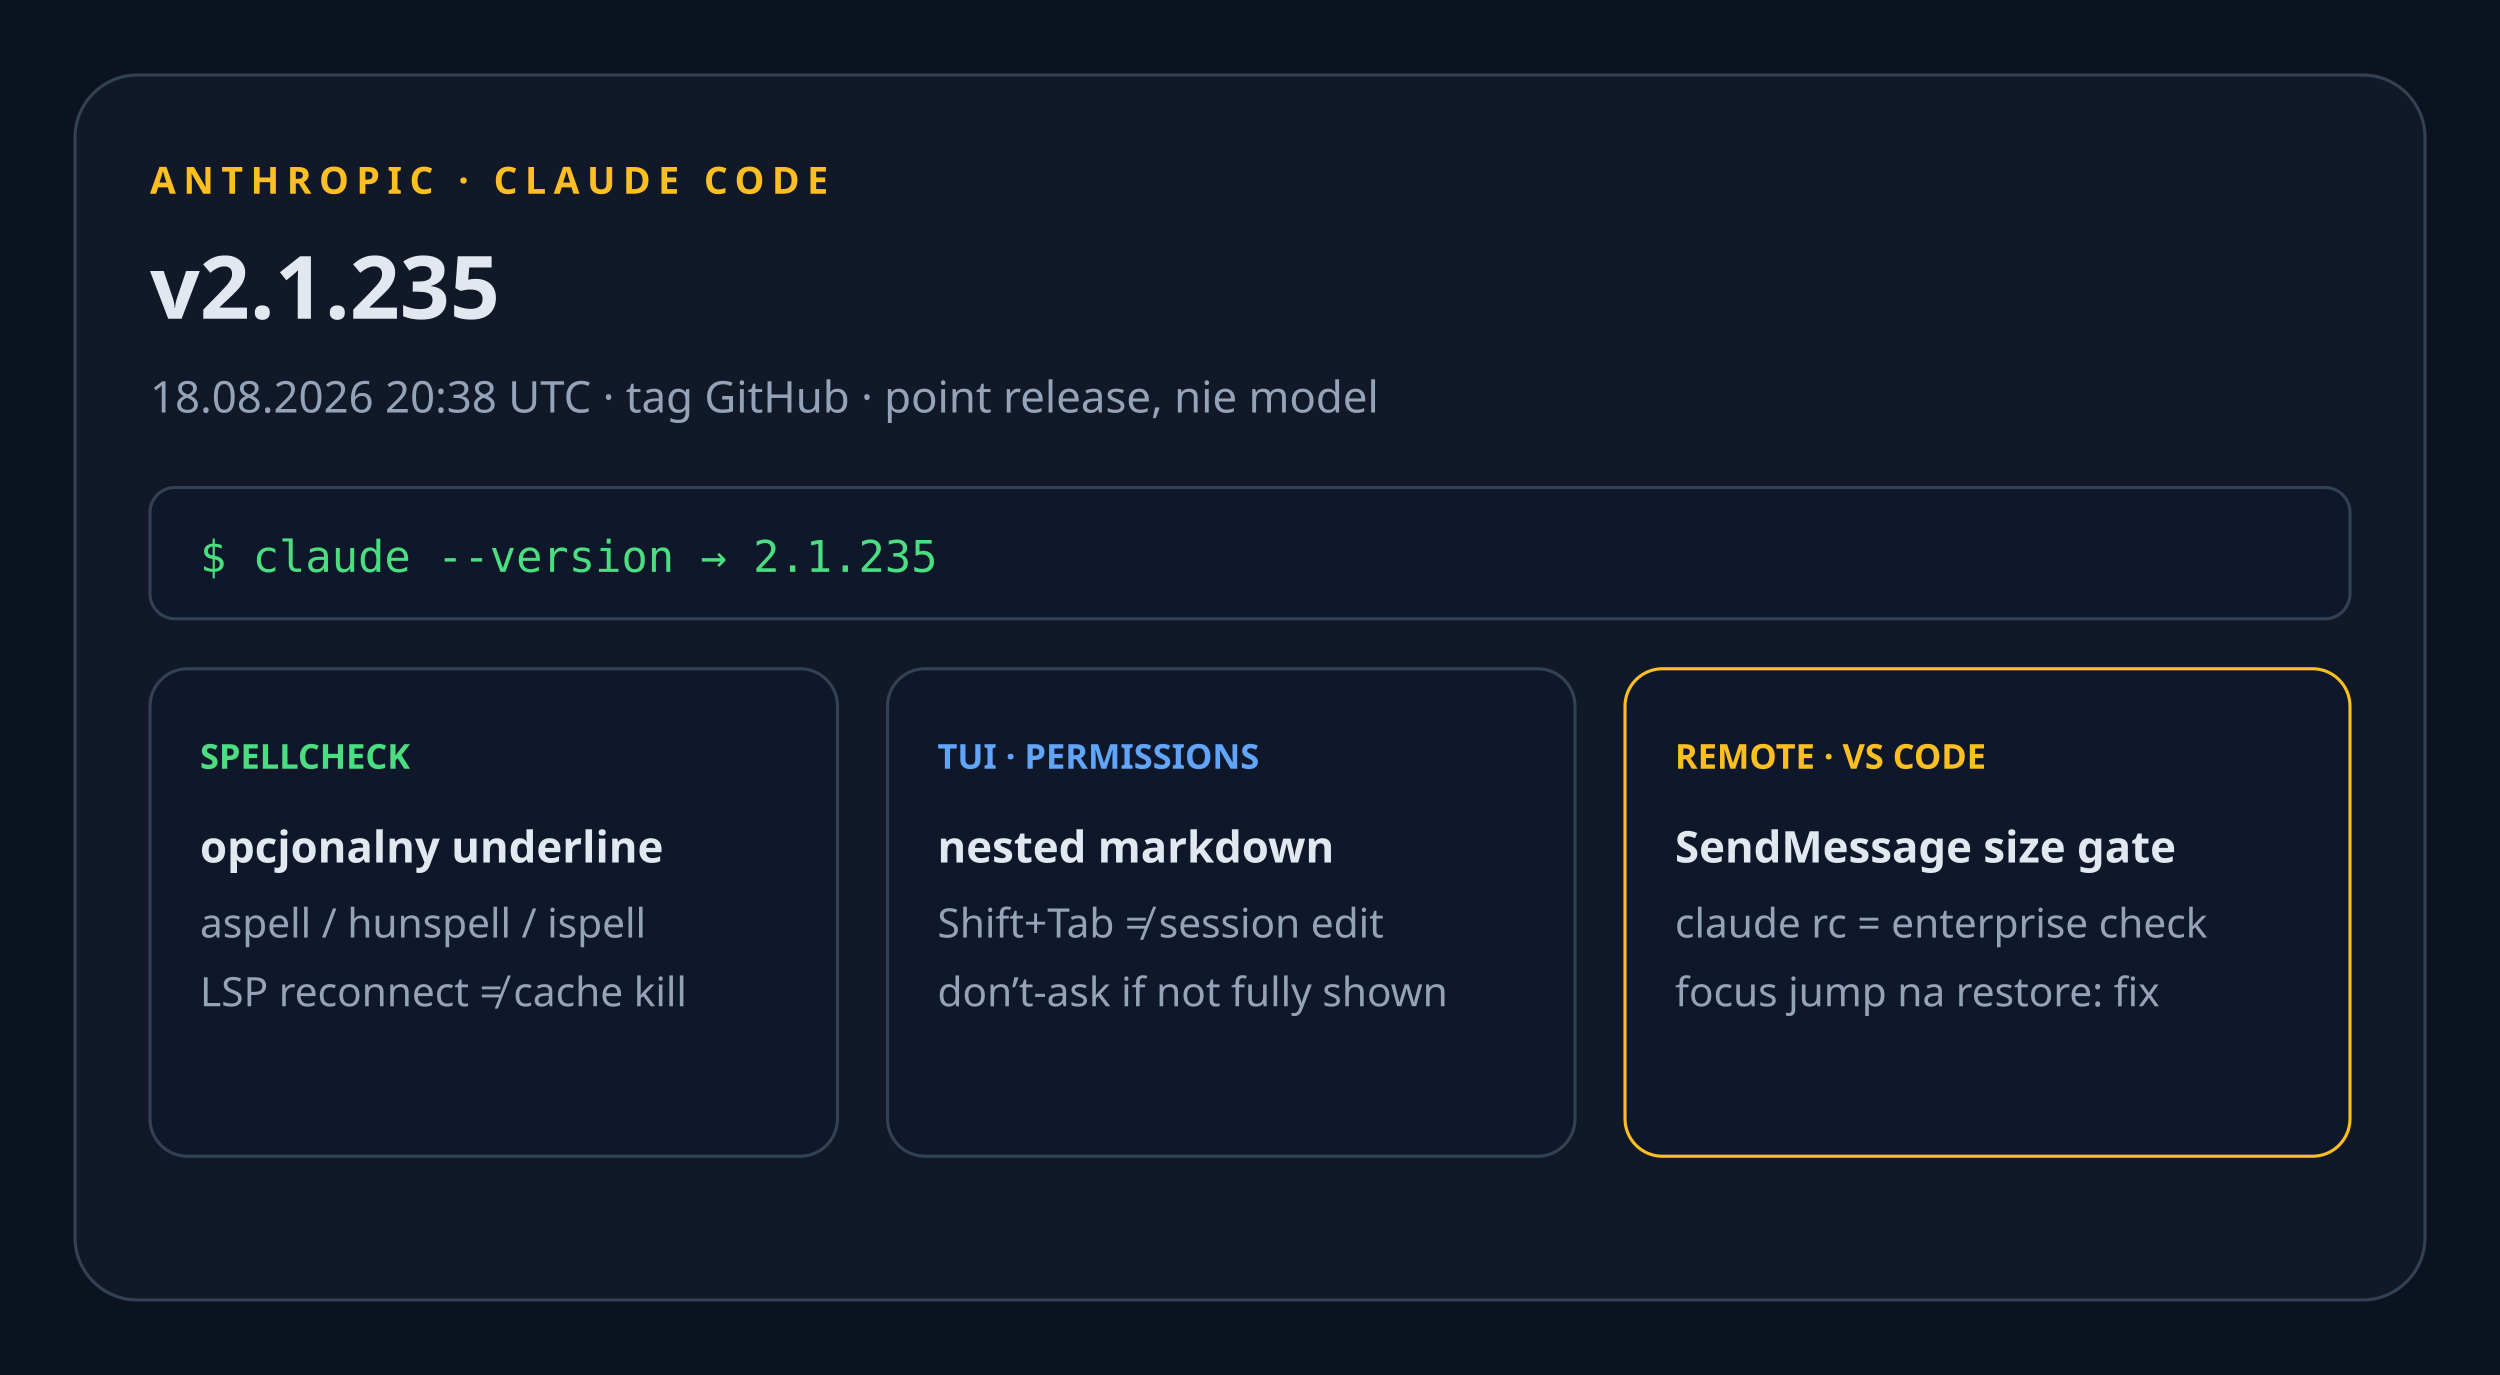
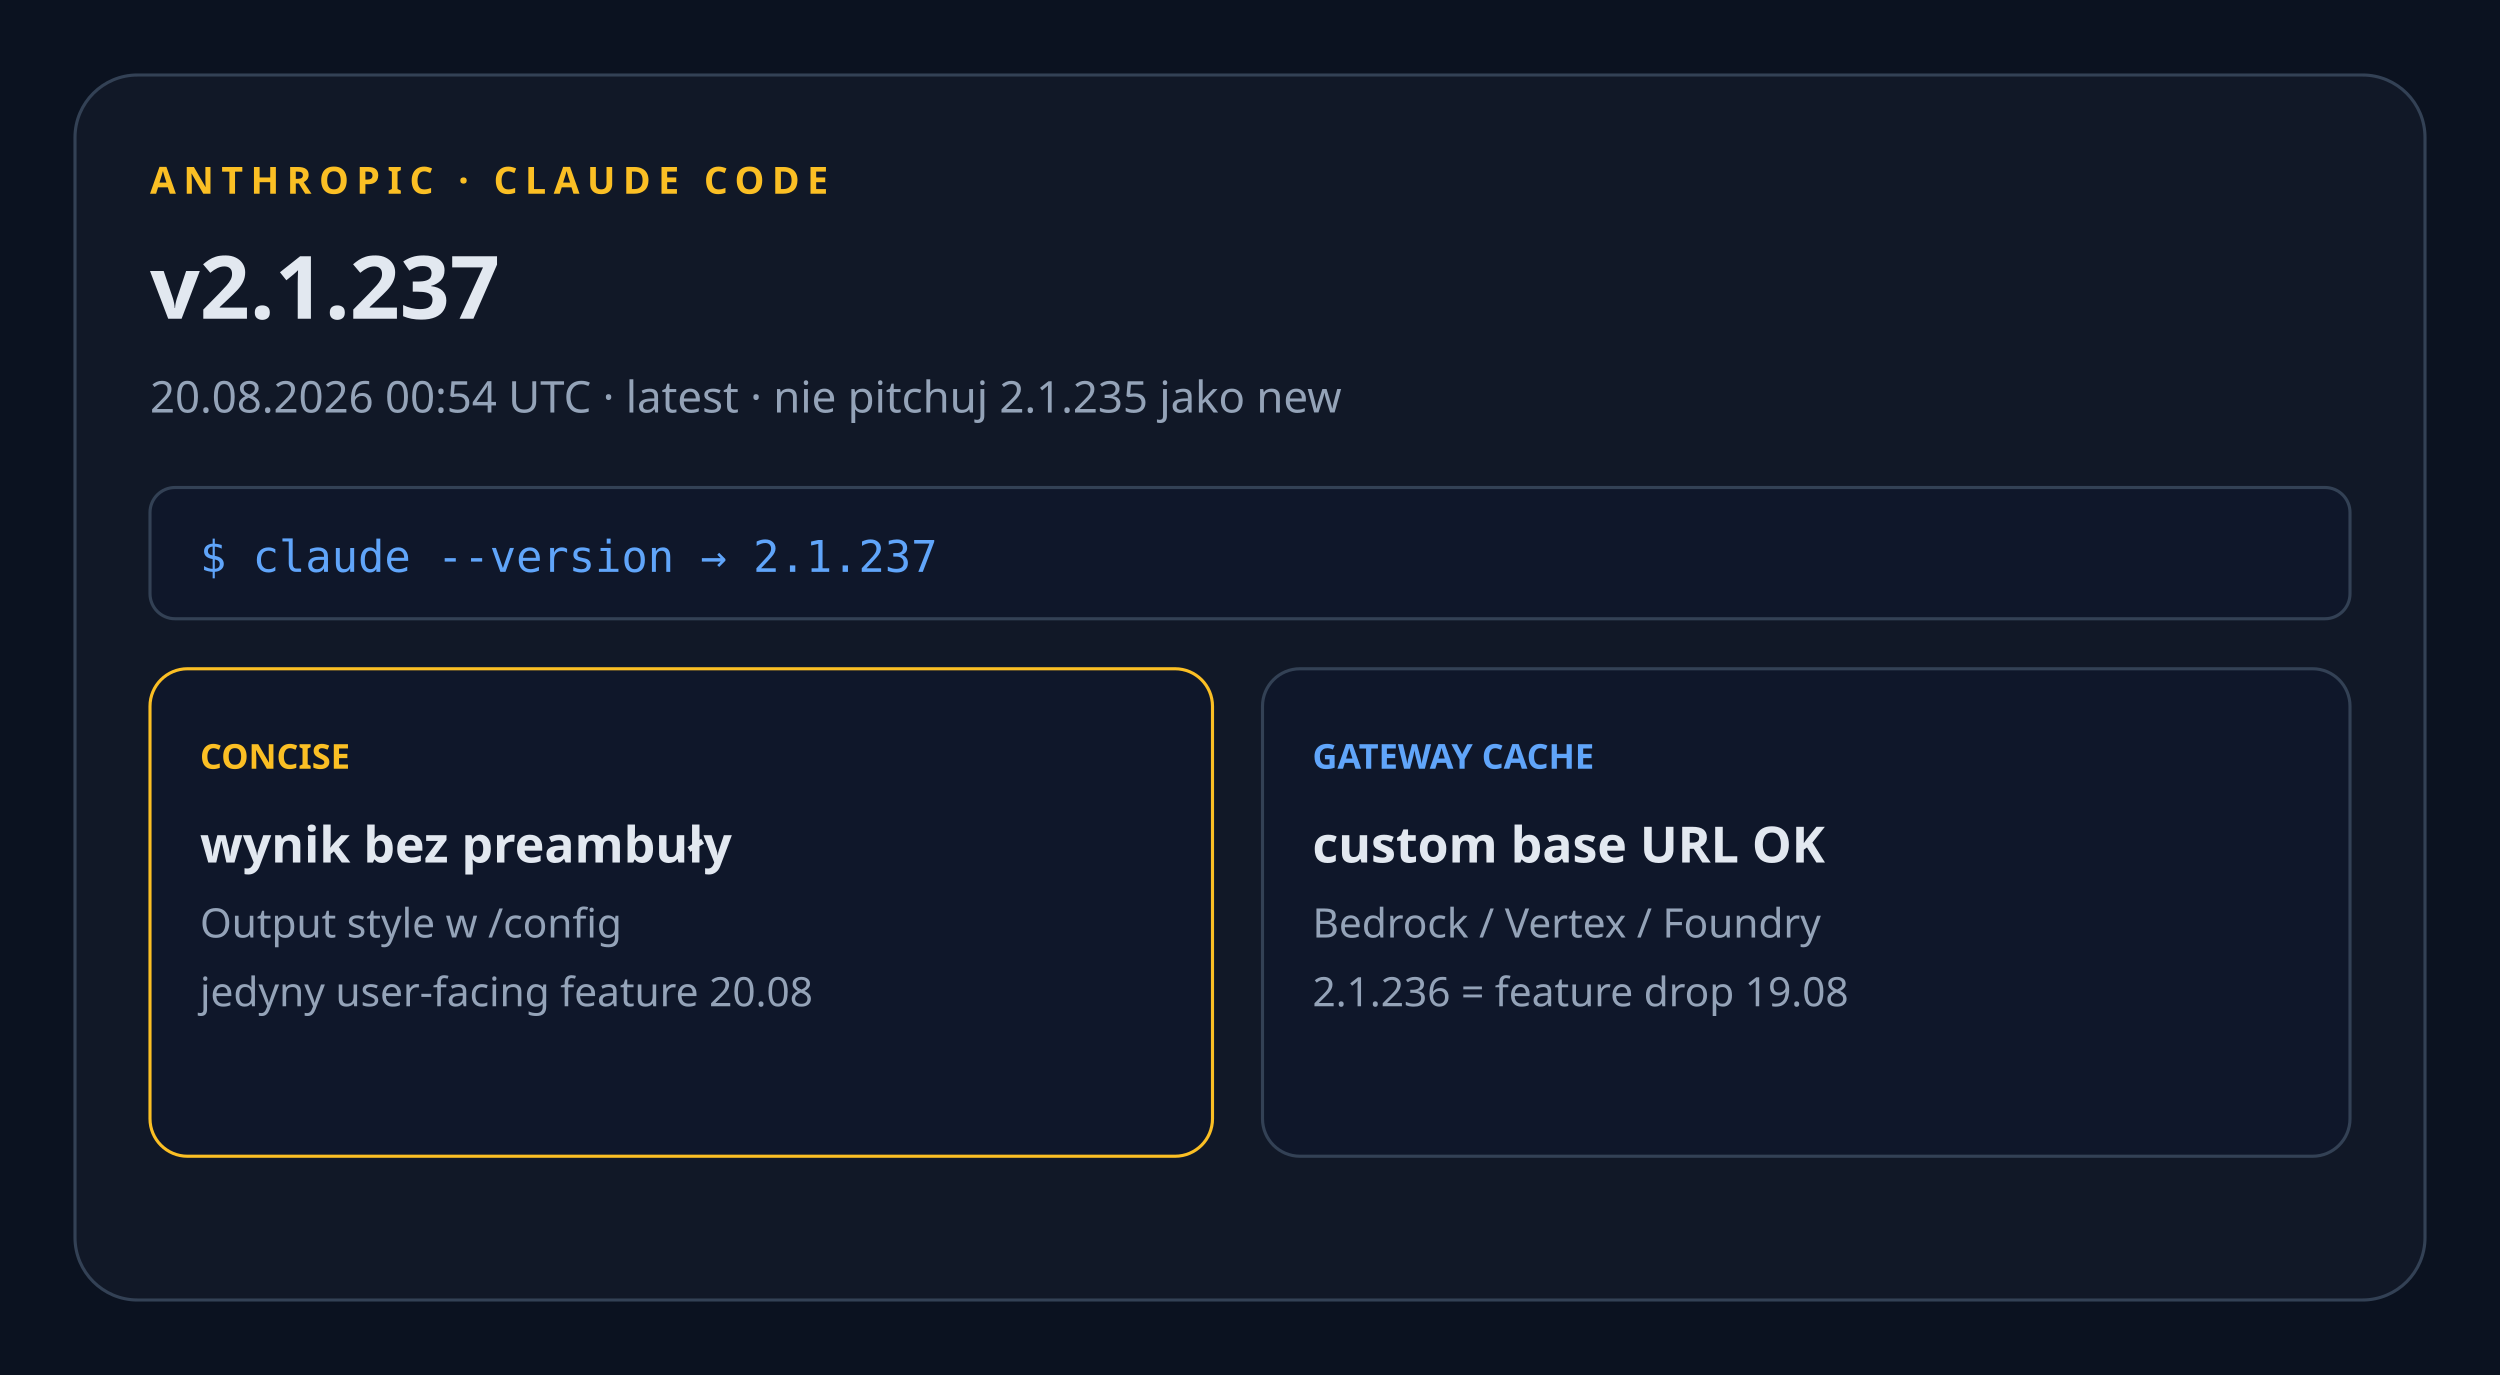
- <svg xmlns="http://www.w3.org/2000/svg" width="800" height="440" viewBox="0 0 800 440" role="img" aria-label="Claude Code 2.1.235 — spellcheck, LSP cache, TUI polish">
+ <svg xmlns="http://www.w3.org/2000/svg" width="800" height="440" viewBox="0 0 800 440" role="img" aria-label="Claude Code 2.1.237 — Concise + gateway cache">
  <rect width="800" height="440" fill="#0b1220" />
  <rect x="24" y="24" width="752" height="392" rx="20" fill="#111827" stroke="#334155" />
  <text x="48" y="62" fill="#fbbf24" font-family="ui-sans-serif,system-ui,sans-serif" font-size="12" font-weight="800" letter-spacing="2.4">ANTHROPIC · CLAUDE CODE</text>
-   <text x="48" y="102" fill="#e2e8f0" font-family="ui-sans-serif,system-ui,sans-serif" font-size="28" font-weight="700">v2.1.235</text>
-   <text x="48" y="132" fill="#94a3b8" font-family="ui-sans-serif,system-ui,sans-serif" font-size="14">18.08.2026 20:38 UTC · tag GitHub · point release, nie model</text>
+   <text x="48" y="102" fill="#e2e8f0" font-family="ui-sans-serif,system-ui,sans-serif" font-size="28" font-weight="700">v2.1.237</text>
+   <text x="48" y="132" fill="#94a3b8" font-family="ui-sans-serif,system-ui,sans-serif" font-size="14">20.08.2026 00:54 UTC · latest · nie pitchuj 2.1.235 jako new</text>
  <rect x="48" y="156" width="704" height="42" rx="8" fill="#0f172a" stroke="#334155" />
-   <text x="64" y="183" fill="#4ade80" font-family="ui-monospace,monospace" font-size="14">$ claude --version   →   2.1.235</text>
-   <rect x="48" y="214" width="220" height="156" rx="12" fill="#0f172a" stroke="#334155" />
-   <text x="64" y="246" fill="#4ade80" font-family="ui-sans-serif,system-ui,sans-serif" font-size="11" font-weight="800">SPELLCHECK</text>
-   <text x="64" y="276" fill="#e2e8f0" font-family="ui-sans-serif,system-ui,sans-serif" font-size="14" font-weight="600">opcjonalny underline</text>
-   <text x="64" y="300" fill="#94a3b8" font-family="ui-sans-serif,system-ui,sans-serif" font-size="13">aspell / hunspell / ispell</text>
-   <text x="64" y="322" fill="#94a3b8" font-family="ui-sans-serif,system-ui,sans-serif" font-size="13">LSP reconnect ≠ cache kill</text>
-   <rect x="284" y="214" width="220" height="156" rx="12" fill="#0f172a" stroke="#334155" />
-   <text x="300" y="246" fill="#60a5fa" font-family="ui-sans-serif,system-ui,sans-serif" font-size="11" font-weight="800">TUI · PERMISSIONS</text>
-   <text x="300" y="276" fill="#e2e8f0" font-family="ui-sans-serif,system-ui,sans-serif" font-size="14" font-weight="600">nested markdown</text>
-   <text x="300" y="300" fill="#94a3b8" font-family="ui-sans-serif,system-ui,sans-serif" font-size="13">Shift+Tab ≠ session edit</text>
-   <text x="300" y="322" fill="#94a3b8" font-family="ui-sans-serif,system-ui,sans-serif" font-size="13">don’t-ask if not fully shown</text>
-   <rect x="520" y="214" width="232" height="156" rx="12" fill="#0f172a" stroke="#fbbf24" />
-   <text x="536" y="246" fill="#fbbf24" font-family="ui-sans-serif,system-ui,sans-serif" font-size="11" font-weight="800">REMOTE · VS CODE</text>
-   <text x="536" y="276" fill="#e2e8f0" font-family="ui-sans-serif,system-ui,sans-serif" font-size="14" font-weight="600">SendMessage size gate</text>
-   <text x="536" y="300" fill="#94a3b8" font-family="ui-sans-serif,system-ui,sans-serif" font-size="13">claude rc = enterprise check</text>
-   <text x="536" y="322" fill="#94a3b8" font-family="ui-sans-serif,system-ui,sans-serif" font-size="13">focus jump na restore: fix</text>
+   <text x="64" y="183" fill="#60a5fa" font-family="ui-monospace,monospace" font-size="14">$ claude --version   →   2.1.237</text>
+   <rect x="48" y="214" width="340" height="156" rx="12" fill="#0f172a" stroke="#fbbf24" />
+   <text x="64" y="246" fill="#fbbf24" font-family="ui-sans-serif,system-ui,sans-serif" font-size="11" font-weight="800">CONCISE</text>
+   <text x="64" y="276" fill="#e2e8f0" font-family="ui-sans-serif,system-ui,sans-serif" font-size="16" font-weight="600">wynik bez preambuły</text>
+   <text x="64" y="300" fill="#94a3b8" font-family="ui-sans-serif,system-ui,sans-serif" font-size="13">Output style w /config</text>
+   <text x="64" y="322" fill="#94a3b8" font-family="ui-sans-serif,system-ui,sans-serif" font-size="13">jedyny user-facing feature 20.08</text>
+   <rect x="404" y="214" width="348" height="156" rx="12" fill="#0f172a" stroke="#334155" />
+   <text x="420" y="246" fill="#60a5fa" font-family="ui-sans-serif,system-ui,sans-serif" font-size="11" font-weight="800">GATEWAY CACHE</text>
+   <text x="420" y="276" fill="#e2e8f0" font-family="ui-sans-serif,system-ui,sans-serif" font-size="16" font-weight="600">custom base URL OK</text>
+   <text x="420" y="300" fill="#94a3b8" font-family="ui-sans-serif,system-ui,sans-serif" font-size="13">Bedrock / Vertex / Foundry</text>
+   <text x="420" y="322" fill="#94a3b8" font-family="ui-sans-serif,system-ui,sans-serif" font-size="13">2.1.236 = feature drop 19.08</text>
</svg>
